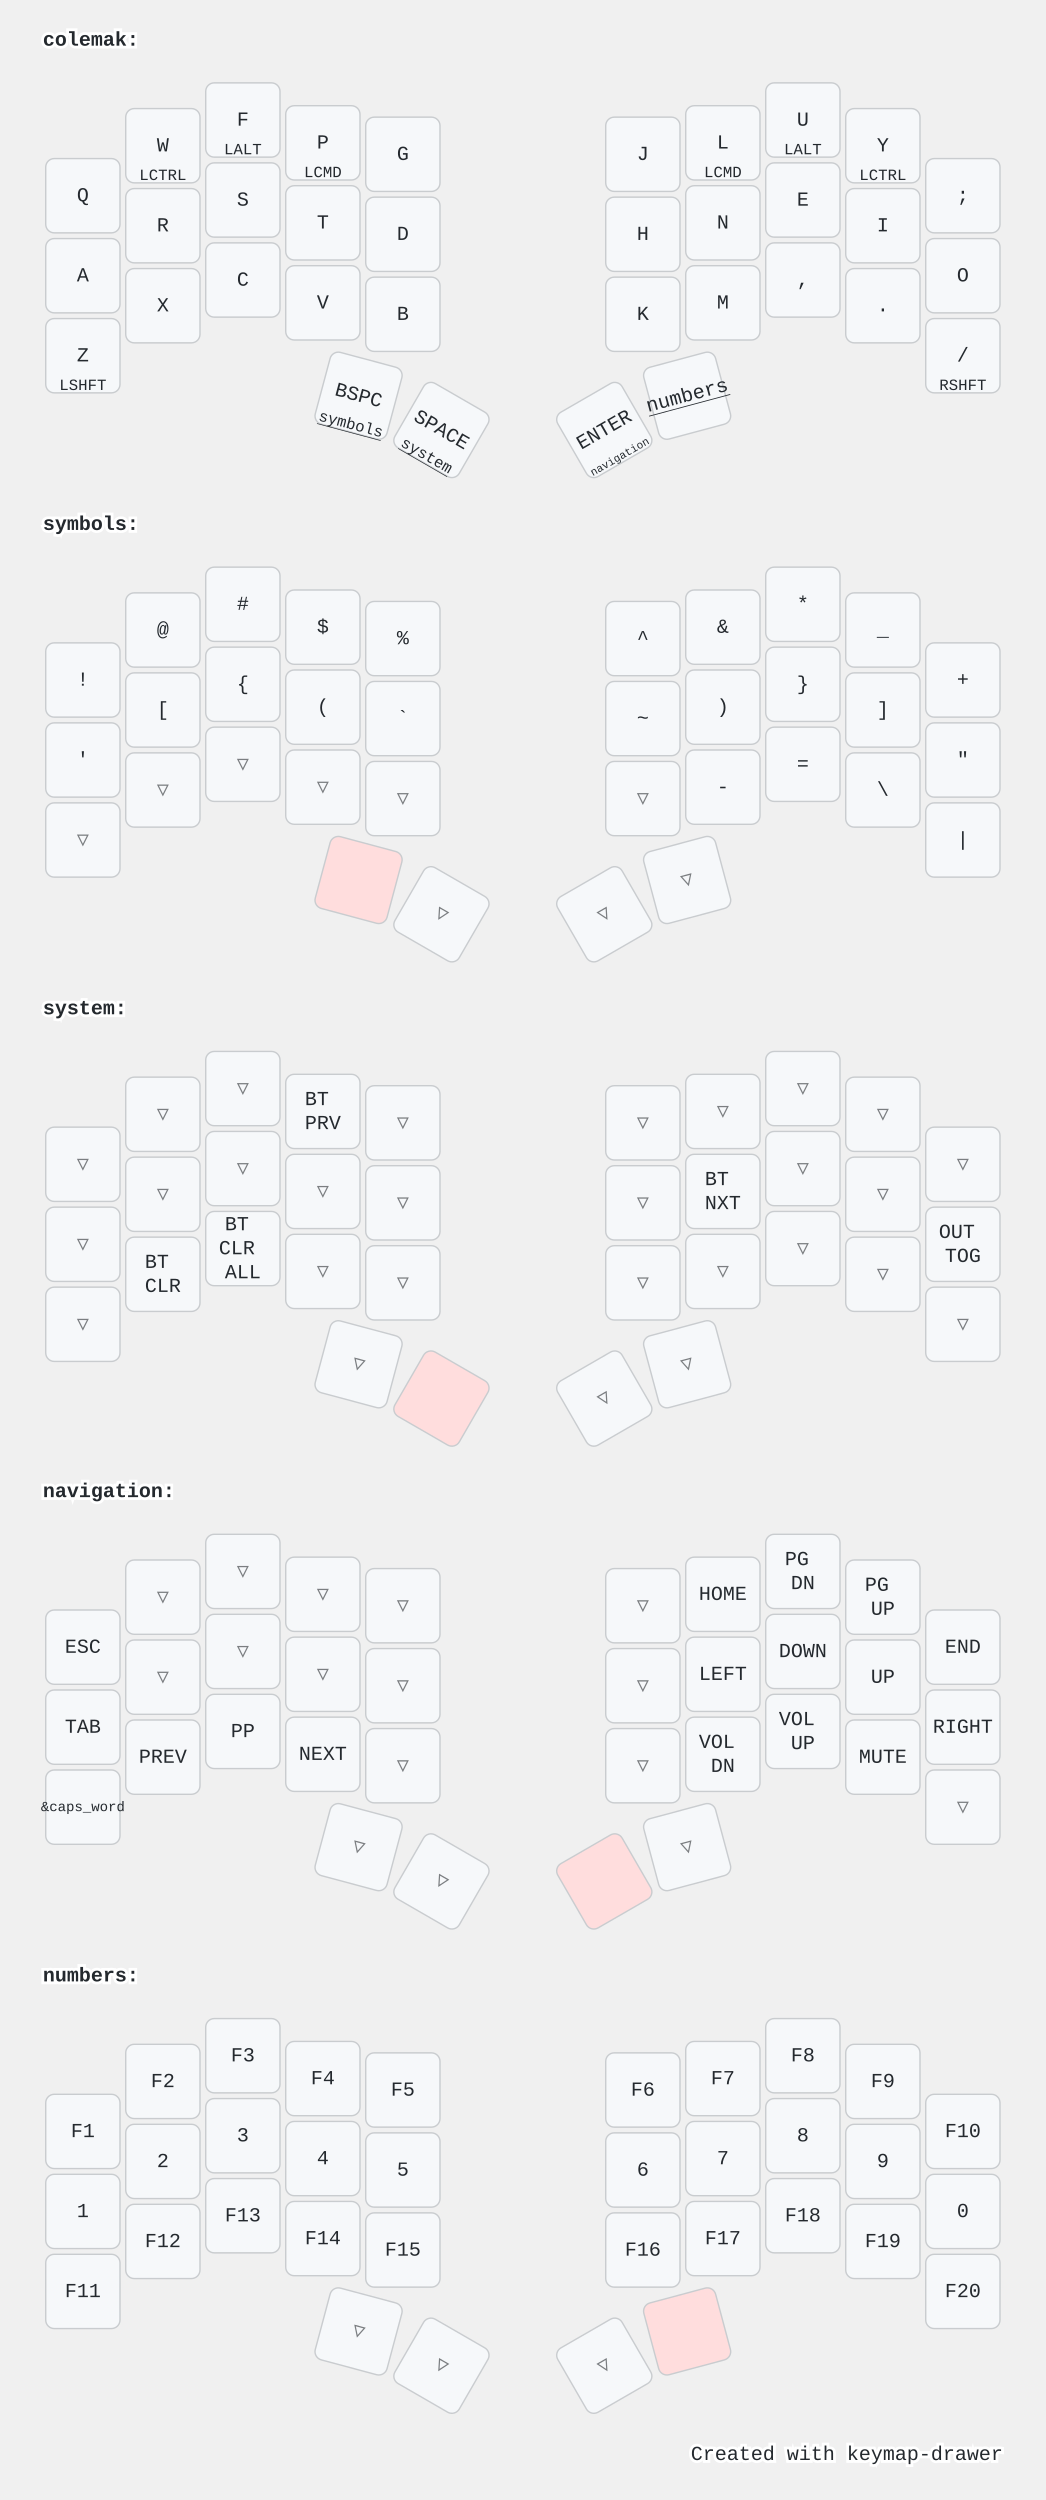
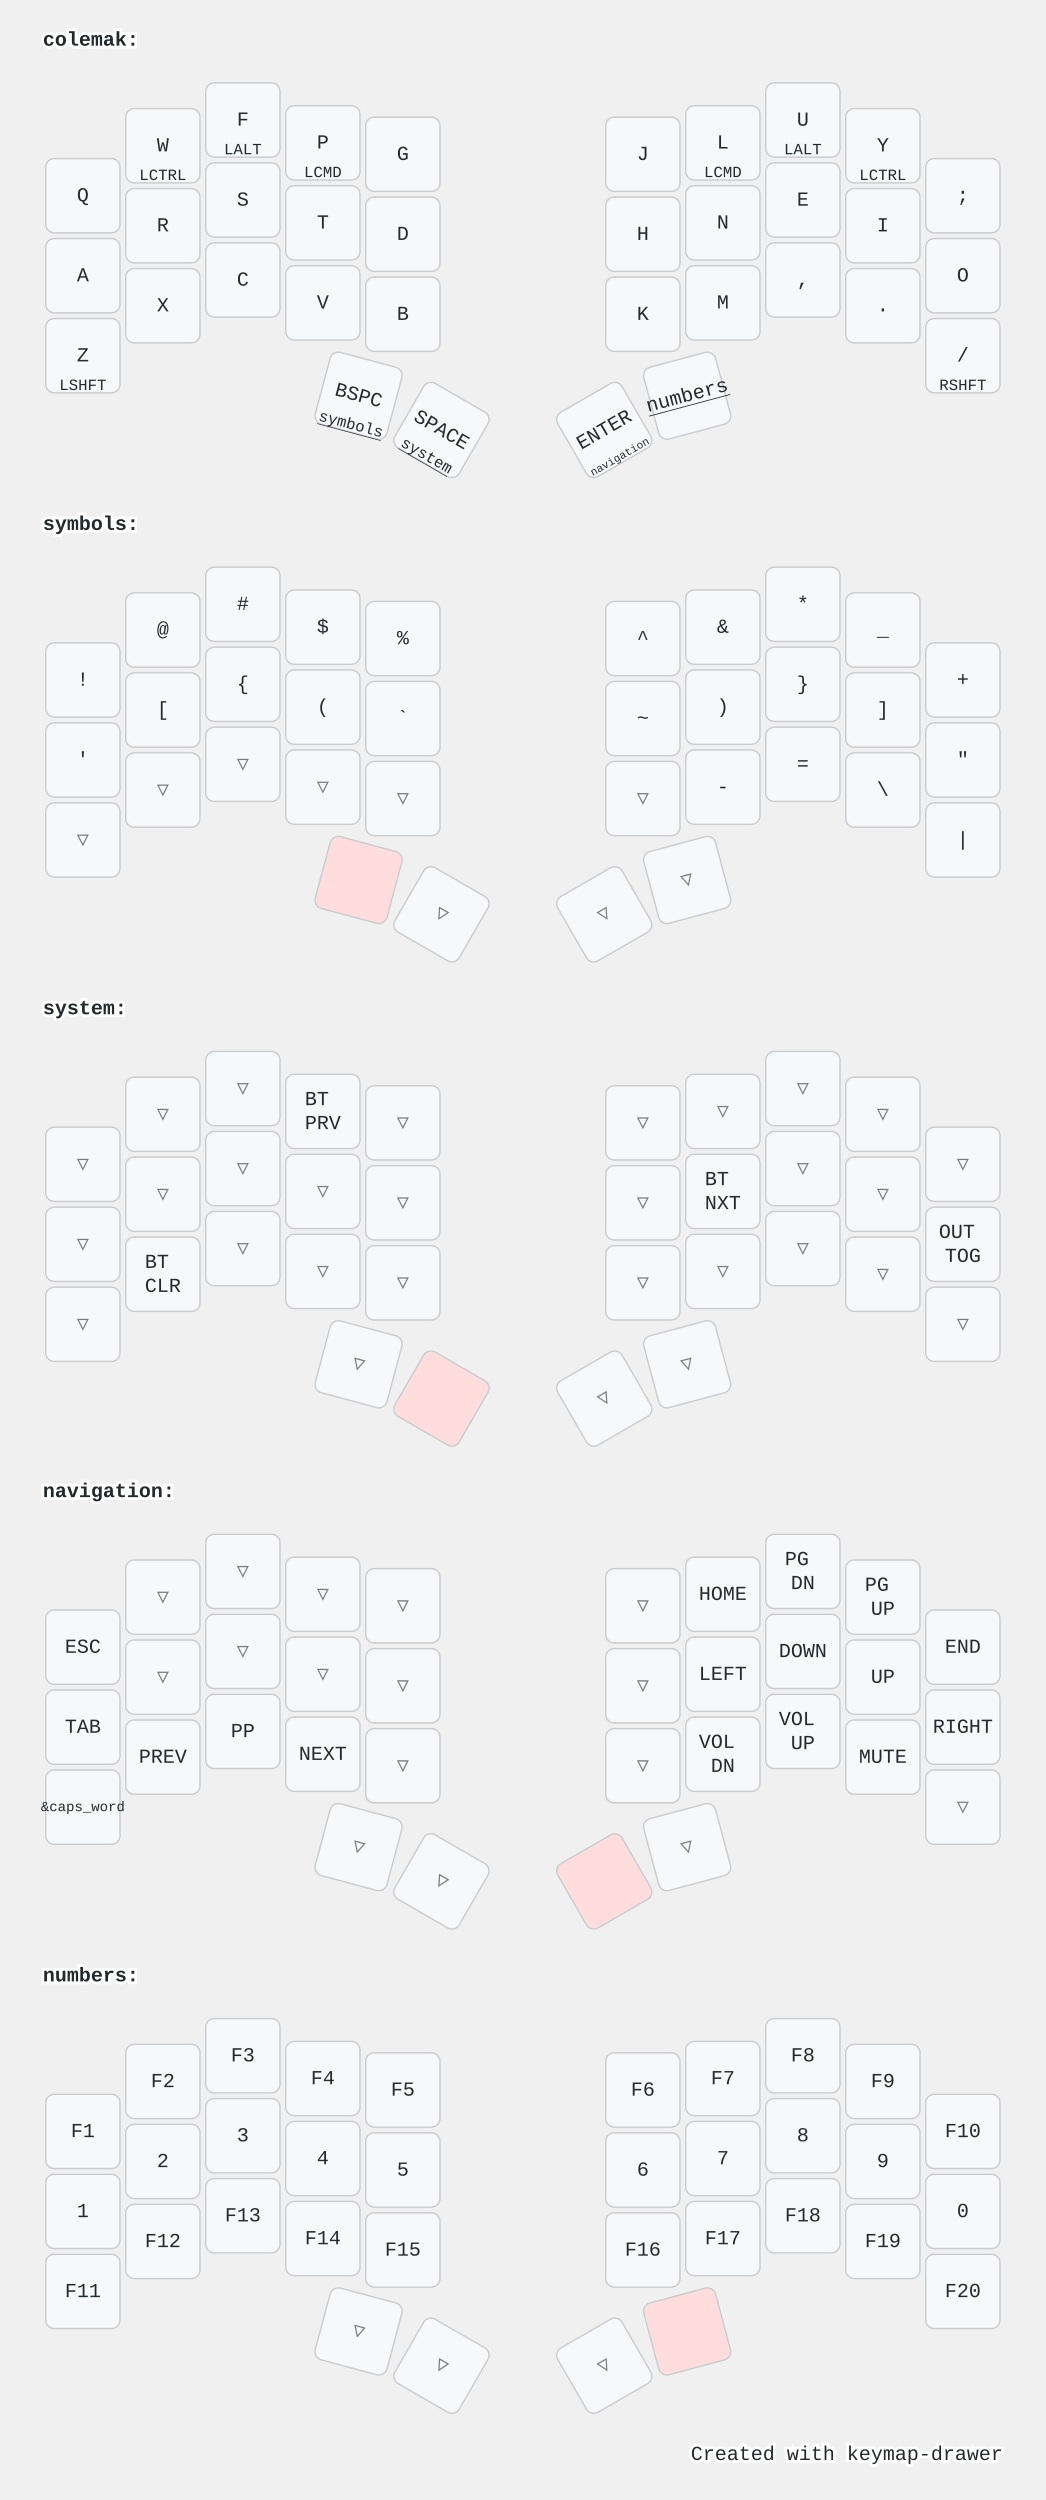
<svg xmlns="http://www.w3.org/2000/svg" width="732" height="1750" viewBox="0 0 732 1750" class="keymap">
  <style>/* inherit to force styles through use tags */
svg path {
    fill: inherit;
}

/* font and background color specifications */
svg.keymap {
    font-family: SFMono-Regular,Consolas,Liberation Mono,Menlo,monospace;
    font-size: 14px;
    font-kerning: normal;
    text-rendering: optimizeLegibility;
    fill: #24292e;
}

/* default key styling */
rect.key {
    fill: #f6f8fa;
}

rect.key, rect.combo {
    stroke: #c9cccf;
    stroke-width: 1;
}

/* default key side styling, only used is draw_key_sides is set */
rect.side {
    filter: brightness(90%);
}

/* color accent for combo boxes */
rect.combo, rect.combo-separate {
    fill: #cdf;
}

/* color accent for held keys */
rect.held, rect.combo.held {
    fill: #fdd;
}

/* color accent for ghost (optional) keys */
rect.ghost, rect.combo.ghost {
    stroke-dasharray: 4, 4;
    stroke-width: 2;
}

text {
    text-anchor: middle;
    dominant-baseline: middle;
}

/* styling for layer labels */
text.label {
    font-weight: bold;
    text-anchor: start;
    stroke: white;
    stroke-width: 4;
    paint-order: stroke;
}

/* styling for optional footer */
text.footer {
    text-anchor: end;
    dominant-baseline: auto;
    stroke: white;
    stroke-width: 4;
    paint-order: stroke;
}

/* styling for combo tap, and key hold/shifted label text */
text.combo, text.hold, text.shifted {
    font-size: 11px;
}

text.hold {
    text-anchor: middle;
    dominant-baseline: auto;
}

text.shifted {
    text-anchor: middle;
    dominant-baseline: hanging;
}

text.layer-activator {
    text-decoration: underline;
}

/* styling for hold/shifted label text in combo box */
text.combo.hold, text.combo.shifted {
    font-size: 8px;
}

/* lighter symbol for transparent keys */
text.trans {
    fill: #7b7e81;
}

/* styling for combo dendrons */
path.combo {
    stroke-width: 1;
    stroke: gray;
    fill: none;
}

/* Start Tabler Icons Cleanup */
/* cannot use height/width with glyphs */
.icon-tabler &gt; path {
    fill: inherit;
    stroke: inherit;
    stroke-width: 2;
}
/* hide tabler's default box */
.icon-tabler &gt; path[stroke="none"][fill="none"] {
    visibility: hidden;
}
/* End Tabler Icons Cleanup */

@media (prefers-color-scheme: dark) {
svg.keymap { fill: #d1d6db; }
rect.key { fill: #3f4750; }
rect.key, rect.combo { stroke: #60666c; }
rect.combo, rect.combo-separate { fill: #1f3d7a; }
rect.held, rect.combo.held { fill: #854747; }
text.label, text.footer { stroke: black; }
text.trans { fill: #7e8184; }
path.combo { stroke: #7f7f7f; }

}</style>
  <g transform="translate(30, 0)" class="layer-colemak">
    <text x="0" y="28" class="label" id="colemak">colemak:</text>
    <g transform="translate(0, 56)">
      <g transform="translate(28, 81)" class="key keypos-0">
        <rect rx="6" ry="6" x="-26" y="-26" width="52" height="52" class="key" />
        <text x="0" y="0" class="key tap">Q</text>
      </g>
      <g transform="translate(84, 46)" class="key keypos-1">
        <rect rx="6" ry="6" x="-26" y="-26" width="52" height="52" class="key" />
        <text x="0" y="0" class="key tap">W</text>
        <text x="0" y="24" class="key hold">LCTRL</text>
      </g>
      <g transform="translate(140, 28)" class="key keypos-2">
        <rect rx="6" ry="6" x="-26" y="-26" width="52" height="52" class="key" />
        <text x="0" y="0" class="key tap">F</text>
        <text x="0" y="24" class="key hold">LALT</text>
      </g>
      <g transform="translate(196, 44)" class="key keypos-3">
        <rect rx="6" ry="6" x="-26" y="-26" width="52" height="52" class="key" />
        <text x="0" y="0" class="key tap">P</text>
        <text x="0" y="24" class="key hold">LCMD</text>
      </g>
      <g transform="translate(252, 52)" class="key keypos-4">
        <rect rx="6" ry="6" x="-26" y="-26" width="52" height="52" class="key" />
        <text x="0" y="0" class="key tap">G</text>
      </g>
      <g transform="translate(420, 52)" class="key keypos-5">
        <rect rx="6" ry="6" x="-26" y="-26" width="52" height="52" class="key" />
        <text x="0" y="0" class="key tap">J</text>
      </g>
      <g transform="translate(476, 44)" class="key keypos-6">
        <rect rx="6" ry="6" x="-26" y="-26" width="52" height="52" class="key" />
        <text x="0" y="0" class="key tap">L</text>
        <text x="0" y="24" class="key hold">LCMD</text>
      </g>
      <g transform="translate(532, 28)" class="key keypos-7">
        <rect rx="6" ry="6" x="-26" y="-26" width="52" height="52" class="key" />
        <text x="0" y="0" class="key tap">U</text>
        <text x="0" y="24" class="key hold">LALT</text>
      </g>
      <g transform="translate(588, 46)" class="key keypos-8">
        <rect rx="6" ry="6" x="-26" y="-26" width="52" height="52" class="key" />
        <text x="0" y="0" class="key tap">Y</text>
        <text x="0" y="24" class="key hold">LCTRL</text>
      </g>
      <g transform="translate(644, 81)" class="key keypos-9">
        <rect rx="6" ry="6" x="-26" y="-26" width="52" height="52" class="key" />
        <text x="0" y="0" class="key tap">;</text>
      </g>
      <g transform="translate(28, 137)" class="key keypos-10">
        <rect rx="6" ry="6" x="-26" y="-26" width="52" height="52" class="key" />
        <text x="0" y="0" class="key tap">A</text>
      </g>
      <g transform="translate(84, 102)" class="key keypos-11">
        <rect rx="6" ry="6" x="-26" y="-26" width="52" height="52" class="key" />
        <text x="0" y="0" class="key tap">R</text>
      </g>
      <g transform="translate(140, 84)" class="key keypos-12">
        <rect rx="6" ry="6" x="-26" y="-26" width="52" height="52" class="key" />
        <text x="0" y="0" class="key tap">S</text>
      </g>
      <g transform="translate(196, 100)" class="key keypos-13">
        <rect rx="6" ry="6" x="-26" y="-26" width="52" height="52" class="key" />
        <text x="0" y="0" class="key tap">T</text>
      </g>
      <g transform="translate(252, 108)" class="key keypos-14">
        <rect rx="6" ry="6" x="-26" y="-26" width="52" height="52" class="key" />
        <text x="0" y="0" class="key tap">D</text>
      </g>
      <g transform="translate(420, 108)" class="key keypos-15">
        <rect rx="6" ry="6" x="-26" y="-26" width="52" height="52" class="key" />
        <text x="0" y="0" class="key tap">H</text>
      </g>
      <g transform="translate(476, 100)" class="key keypos-16">
        <rect rx="6" ry="6" x="-26" y="-26" width="52" height="52" class="key" />
        <text x="0" y="0" class="key tap">N</text>
      </g>
      <g transform="translate(532, 84)" class="key keypos-17">
        <rect rx="6" ry="6" x="-26" y="-26" width="52" height="52" class="key" />
        <text x="0" y="0" class="key tap">E</text>
      </g>
      <g transform="translate(588, 102)" class="key keypos-18">
        <rect rx="6" ry="6" x="-26" y="-26" width="52" height="52" class="key" />
        <text x="0" y="0" class="key tap">I</text>
      </g>
      <g transform="translate(644, 137)" class="key keypos-19">
        <rect rx="6" ry="6" x="-26" y="-26" width="52" height="52" class="key" />
        <text x="0" y="0" class="key tap">O</text>
      </g>
      <g transform="translate(28, 193)" class="key keypos-20">
        <rect rx="6" ry="6" x="-26" y="-26" width="52" height="52" class="key" />
        <text x="0" y="0" class="key tap">Z</text>
        <text x="0" y="24" class="key hold">LSHFT</text>
      </g>
      <g transform="translate(84, 158)" class="key keypos-21">
        <rect rx="6" ry="6" x="-26" y="-26" width="52" height="52" class="key" />
        <text x="0" y="0" class="key tap">X</text>
      </g>
      <g transform="translate(140, 140)" class="key keypos-22">
        <rect rx="6" ry="6" x="-26" y="-26" width="52" height="52" class="key" />
        <text x="0" y="0" class="key tap">C</text>
      </g>
      <g transform="translate(196, 156)" class="key keypos-23">
        <rect rx="6" ry="6" x="-26" y="-26" width="52" height="52" class="key" />
        <text x="0" y="0" class="key tap">V</text>
      </g>
      <g transform="translate(252, 164)" class="key keypos-24">
        <rect rx="6" ry="6" x="-26" y="-26" width="52" height="52" class="key" />
        <text x="0" y="0" class="key tap">B</text>
      </g>
      <g transform="translate(420, 164)" class="key keypos-25">
        <rect rx="6" ry="6" x="-26" y="-26" width="52" height="52" class="key" />
        <text x="0" y="0" class="key tap">K</text>
      </g>
      <g transform="translate(476, 156)" class="key keypos-26">
        <rect rx="6" ry="6" x="-26" y="-26" width="52" height="52" class="key" />
        <text x="0" y="0" class="key tap">M</text>
      </g>
      <g transform="translate(532, 140)" class="key keypos-27">
        <rect rx="6" ry="6" x="-26" y="-26" width="52" height="52" class="key" />
        <text x="0" y="0" class="key tap">,</text>
      </g>
      <g transform="translate(588, 158)" class="key keypos-28">
        <rect rx="6" ry="6" x="-26" y="-26" width="52" height="52" class="key" />
        <text x="0" y="0" class="key tap">.</text>
      </g>
      <g transform="translate(644, 193)" class="key keypos-29">
        <rect rx="6" ry="6" x="-26" y="-26" width="52" height="52" class="key" />
        <text x="0" y="0" class="key tap">/</text>
        <text x="0" y="24" class="key hold">RSHFT</text>
      </g>
      <g transform="translate(221, 221) rotate(15.0)" class="key keypos-30">
        <rect rx="6" ry="6" x="-26" y="-26" width="52" height="52" class="key" />
        <text x="0" y="0" class="key tap">BSPC</text>
        <a href="#symbols">
          <text x="0" y="24" class="key hold layer-activator">symbols</text>
        </a>
      </g>
      <g transform="translate(279, 245) rotate(30.0)" class="key keypos-31">
        <rect rx="6" ry="6" x="-26" y="-26" width="52" height="52" class="key" />
        <text x="0" y="0" class="key tap">SPACE</text>
        <a href="#system">
          <text x="0" y="24" class="key hold layer-activator">system</text>
        </a>
      </g>
      <g transform="translate(393, 245) rotate(-30.0)" class="key keypos-32">
        <rect rx="6" ry="6" x="-26" y="-26" width="52" height="52" class="key" />
        <text x="0" y="0" class="key tap">ENTER</text>
        <a href="#navigation">
          <text x="0" y="24" class="key hold layer-activator">
            <tspan style="font-size: 70%">navigation</tspan>
          </text>
        </a>
      </g>
      <g transform="translate(451, 221) rotate(-15.0)" class="key keypos-33">
        <rect rx="6" ry="6" x="-26" y="-26" width="52" height="52" class="key" />
        <a href="#numbers">
          <text x="0" y="0" class="key tap layer-activator">numbers</text>
        </a>
      </g>
    </g>
  </g>
  <g transform="translate(30, 339)" class="layer-symbols">
    <text x="0" y="28" class="label" id="symbols">symbols:</text>
    <g transform="translate(0, 56)">
      <g transform="translate(28, 81)" class="key keypos-0">
        <rect rx="6" ry="6" x="-26" y="-26" width="52" height="52" class="key" />
        <text x="0" y="0" class="key tap">!</text>
      </g>
      <g transform="translate(84, 46)" class="key keypos-1">
        <rect rx="6" ry="6" x="-26" y="-26" width="52" height="52" class="key" />
        <text x="0" y="0" class="key tap">@</text>
      </g>
      <g transform="translate(140, 28)" class="key keypos-2">
        <rect rx="6" ry="6" x="-26" y="-26" width="52" height="52" class="key" />
        <text x="0" y="0" class="key tap">#</text>
      </g>
      <g transform="translate(196, 44)" class="key keypos-3">
        <rect rx="6" ry="6" x="-26" y="-26" width="52" height="52" class="key" />
        <text x="0" y="0" class="key tap">$</text>
      </g>
      <g transform="translate(252, 52)" class="key keypos-4">
        <rect rx="6" ry="6" x="-26" y="-26" width="52" height="52" class="key" />
        <text x="0" y="0" class="key tap">%</text>
      </g>
      <g transform="translate(420, 52)" class="key keypos-5">
        <rect rx="6" ry="6" x="-26" y="-26" width="52" height="52" class="key" />
        <text x="0" y="0" class="key tap">^</text>
      </g>
      <g transform="translate(476, 44)" class="key keypos-6">
        <rect rx="6" ry="6" x="-26" y="-26" width="52" height="52" class="key" />
        <text x="0" y="0" class="key tap">&amp;</text>
      </g>
      <g transform="translate(532, 28)" class="key keypos-7">
        <rect rx="6" ry="6" x="-26" y="-26" width="52" height="52" class="key" />
        <text x="0" y="0" class="key tap">*</text>
      </g>
      <g transform="translate(588, 46)" class="key keypos-8">
        <rect rx="6" ry="6" x="-26" y="-26" width="52" height="52" class="key" />
        <text x="0" y="0" class="key tap">_</text>
      </g>
      <g transform="translate(644, 81)" class="key keypos-9">
        <rect rx="6" ry="6" x="-26" y="-26" width="52" height="52" class="key" />
        <text x="0" y="0" class="key tap">+</text>
      </g>
      <g transform="translate(28, 137)" class="key keypos-10">
        <rect rx="6" ry="6" x="-26" y="-26" width="52" height="52" class="key" />
        <text x="0" y="0" class="key tap">'</text>
      </g>
      <g transform="translate(84, 102)" class="key keypos-11">
        <rect rx="6" ry="6" x="-26" y="-26" width="52" height="52" class="key" />
        <text x="0" y="0" class="key tap">[</text>
      </g>
      <g transform="translate(140, 84)" class="key keypos-12">
        <rect rx="6" ry="6" x="-26" y="-26" width="52" height="52" class="key" />
        <text x="0" y="0" class="key tap">{</text>
      </g>
      <g transform="translate(196, 100)" class="key keypos-13">
        <rect rx="6" ry="6" x="-26" y="-26" width="52" height="52" class="key" />
        <text x="0" y="0" class="key tap">(</text>
      </g>
      <g transform="translate(252, 108)" class="key keypos-14">
        <rect rx="6" ry="6" x="-26" y="-26" width="52" height="52" class="key" />
        <text x="0" y="0" class="key tap">`</text>
      </g>
      <g transform="translate(420, 108)" class="key keypos-15">
        <rect rx="6" ry="6" x="-26" y="-26" width="52" height="52" class="key" />
        <text x="0" y="0" class="key tap">~</text>
      </g>
      <g transform="translate(476, 100)" class="key keypos-16">
        <rect rx="6" ry="6" x="-26" y="-26" width="52" height="52" class="key" />
        <text x="0" y="0" class="key tap">)</text>
      </g>
      <g transform="translate(532, 84)" class="key keypos-17">
        <rect rx="6" ry="6" x="-26" y="-26" width="52" height="52" class="key" />
        <text x="0" y="0" class="key tap">}</text>
      </g>
      <g transform="translate(588, 102)" class="key keypos-18">
        <rect rx="6" ry="6" x="-26" y="-26" width="52" height="52" class="key" />
        <text x="0" y="0" class="key tap">]</text>
      </g>
      <g transform="translate(644, 137)" class="key keypos-19">
        <rect rx="6" ry="6" x="-26" y="-26" width="52" height="52" class="key" />
        <text x="0" y="0" class="key tap">"</text>
      </g>
      <g transform="translate(28, 193)" class="key trans keypos-20">
        <rect rx="6" ry="6" x="-26" y="-26" width="52" height="52" class="key trans" />
        <text x="0" y="0" class="key trans tap">▽</text>
      </g>
      <g transform="translate(84, 158)" class="key trans keypos-21">
        <rect rx="6" ry="6" x="-26" y="-26" width="52" height="52" class="key trans" />
        <text x="0" y="0" class="key trans tap">▽</text>
      </g>
      <g transform="translate(140, 140)" class="key trans keypos-22">
        <rect rx="6" ry="6" x="-26" y="-26" width="52" height="52" class="key trans" />
        <text x="0" y="0" class="key trans tap">▽</text>
      </g>
      <g transform="translate(196, 156)" class="key trans keypos-23">
        <rect rx="6" ry="6" x="-26" y="-26" width="52" height="52" class="key trans" />
        <text x="0" y="0" class="key trans tap">▽</text>
      </g>
      <g transform="translate(252, 164)" class="key trans keypos-24">
        <rect rx="6" ry="6" x="-26" y="-26" width="52" height="52" class="key trans" />
        <text x="0" y="0" class="key trans tap">▽</text>
      </g>
      <g transform="translate(420, 164)" class="key trans keypos-25">
        <rect rx="6" ry="6" x="-26" y="-26" width="52" height="52" class="key trans" />
        <text x="0" y="0" class="key trans tap">▽</text>
      </g>
      <g transform="translate(476, 156)" class="key keypos-26">
        <rect rx="6" ry="6" x="-26" y="-26" width="52" height="52" class="key" />
        <text x="0" y="0" class="key tap">-</text>
      </g>
      <g transform="translate(532, 140)" class="key keypos-27">
        <rect rx="6" ry="6" x="-26" y="-26" width="52" height="52" class="key" />
        <text x="0" y="0" class="key tap">=</text>
      </g>
      <g transform="translate(588, 158)" class="key keypos-28">
        <rect rx="6" ry="6" x="-26" y="-26" width="52" height="52" class="key" />
        <text x="0" y="0" class="key tap">\</text>
      </g>
      <g transform="translate(644, 193)" class="key keypos-29">
        <rect rx="6" ry="6" x="-26" y="-26" width="52" height="52" class="key" />
        <text x="0" y="0" class="key tap">|</text>
      </g>
      <g transform="translate(221, 221) rotate(15.0)" class="key held keypos-30">
        <rect rx="6" ry="6" x="-26" y="-26" width="52" height="52" class="key held" />
      </g>
      <g transform="translate(279, 245) rotate(30.0)" class="key trans keypos-31">
        <rect rx="6" ry="6" x="-26" y="-26" width="52" height="52" class="key trans" />
        <text x="0" y="0" class="key trans tap">▽</text>
      </g>
      <g transform="translate(393, 245) rotate(-30.0)" class="key trans keypos-32">
        <rect rx="6" ry="6" x="-26" y="-26" width="52" height="52" class="key trans" />
        <text x="0" y="0" class="key trans tap">▽</text>
      </g>
      <g transform="translate(451, 221) rotate(-15.0)" class="key trans keypos-33">
        <rect rx="6" ry="6" x="-26" y="-26" width="52" height="52" class="key trans" />
        <text x="0" y="0" class="key trans tap">▽</text>
      </g>
    </g>
  </g>
  <g transform="translate(30, 678)" class="layer-system">
    <text x="0" y="28" class="label" id="system">system:</text>
    <g transform="translate(0, 56)">
      <g transform="translate(28, 81)" class="key trans keypos-0">
        <rect rx="6" ry="6" x="-26" y="-26" width="52" height="52" class="key trans" />
        <text x="0" y="0" class="key trans tap">▽</text>
      </g>
      <g transform="translate(84, 46)" class="key trans keypos-1">
        <rect rx="6" ry="6" x="-26" y="-26" width="52" height="52" class="key trans" />
        <text x="0" y="0" class="key trans tap">▽</text>
      </g>
      <g transform="translate(140, 28)" class="key trans keypos-2">
        <rect rx="6" ry="6" x="-26" y="-26" width="52" height="52" class="key trans" />
        <text x="0" y="0" class="key trans tap">▽</text>
      </g>
      <g transform="translate(196, 44)" class="key keypos-3">
        <rect rx="6" ry="6" x="-26" y="-26" width="52" height="52" class="key" />
        <text x="0" y="0" class="key tap">
          <tspan x="0" dy="-0.6em">BT</tspan>
          <tspan x="0" dy="1.2em">PRV</tspan>
        </text>
      </g>
      <g transform="translate(252, 52)" class="key trans keypos-4">
        <rect rx="6" ry="6" x="-26" y="-26" width="52" height="52" class="key trans" />
        <text x="0" y="0" class="key trans tap">▽</text>
      </g>
      <g transform="translate(420, 52)" class="key trans keypos-5">
        <rect rx="6" ry="6" x="-26" y="-26" width="52" height="52" class="key trans" />
        <text x="0" y="0" class="key trans tap">▽</text>
      </g>
      <g transform="translate(476, 44)" class="key trans keypos-6">
        <rect rx="6" ry="6" x="-26" y="-26" width="52" height="52" class="key trans" />
        <text x="0" y="0" class="key trans tap">▽</text>
      </g>
      <g transform="translate(532, 28)" class="key trans keypos-7">
        <rect rx="6" ry="6" x="-26" y="-26" width="52" height="52" class="key trans" />
        <text x="0" y="0" class="key trans tap">▽</text>
      </g>
      <g transform="translate(588, 46)" class="key trans keypos-8">
        <rect rx="6" ry="6" x="-26" y="-26" width="52" height="52" class="key trans" />
        <text x="0" y="0" class="key trans tap">▽</text>
      </g>
      <g transform="translate(644, 81)" class="key trans keypos-9">
        <rect rx="6" ry="6" x="-26" y="-26" width="52" height="52" class="key trans" />
        <text x="0" y="0" class="key trans tap">▽</text>
      </g>
      <g transform="translate(28, 137)" class="key trans keypos-10">
        <rect rx="6" ry="6" x="-26" y="-26" width="52" height="52" class="key trans" />
        <text x="0" y="0" class="key trans tap">▽</text>
      </g>
      <g transform="translate(84, 102)" class="key trans keypos-11">
        <rect rx="6" ry="6" x="-26" y="-26" width="52" height="52" class="key trans" />
        <text x="0" y="0" class="key trans tap">▽</text>
      </g>
      <g transform="translate(140, 84)" class="key trans keypos-12">
        <rect rx="6" ry="6" x="-26" y="-26" width="52" height="52" class="key trans" />
        <text x="0" y="0" class="key trans tap">▽</text>
      </g>
      <g transform="translate(196, 100)" class="key trans keypos-13">
        <rect rx="6" ry="6" x="-26" y="-26" width="52" height="52" class="key trans" />
        <text x="0" y="0" class="key trans tap">▽</text>
      </g>
      <g transform="translate(252, 108)" class="key trans keypos-14">
        <rect rx="6" ry="6" x="-26" y="-26" width="52" height="52" class="key trans" />
        <text x="0" y="0" class="key trans tap">▽</text>
      </g>
      <g transform="translate(420, 108)" class="key trans keypos-15">
        <rect rx="6" ry="6" x="-26" y="-26" width="52" height="52" class="key trans" />
        <text x="0" y="0" class="key trans tap">▽</text>
      </g>
      <g transform="translate(476, 100)" class="key keypos-16">
        <rect rx="6" ry="6" x="-26" y="-26" width="52" height="52" class="key" />
        <text x="0" y="0" class="key tap">
          <tspan x="0" dy="-0.6em">BT</tspan>
          <tspan x="0" dy="1.2em">NXT</tspan>
        </text>
      </g>
      <g transform="translate(532, 84)" class="key trans keypos-17">
        <rect rx="6" ry="6" x="-26" y="-26" width="52" height="52" class="key trans" />
        <text x="0" y="0" class="key trans tap">▽</text>
      </g>
      <g transform="translate(588, 102)" class="key trans keypos-18">
        <rect rx="6" ry="6" x="-26" y="-26" width="52" height="52" class="key trans" />
        <text x="0" y="0" class="key trans tap">▽</text>
      </g>
      <g transform="translate(644, 137)" class="key keypos-19">
        <rect rx="6" ry="6" x="-26" y="-26" width="52" height="52" class="key" />
        <text x="0" y="0" class="key tap">
          <tspan x="0" dy="-0.6em">OUT</tspan>
          <tspan x="0" dy="1.2em">TOG</tspan>
        </text>
      </g>
      <g transform="translate(28, 193)" class="key trans keypos-20">
        <rect rx="6" ry="6" x="-26" y="-26" width="52" height="52" class="key trans" />
        <text x="0" y="0" class="key trans tap">▽</text>
      </g>
      <g transform="translate(84, 158)" class="key keypos-21">
        <rect rx="6" ry="6" x="-26" y="-26" width="52" height="52" class="key" />
        <text x="0" y="0" class="key tap">
          <tspan x="0" dy="-0.6em">BT</tspan>
          <tspan x="0" dy="1.2em">CLR</tspan>
        </text>
      </g>
-       <g transform="translate(140, 140)" class="key keypos-22">
-         <rect rx="6" ry="6" x="-26" y="-26" width="52" height="52" class="key" />
-         <text x="0" y="0" class="key tap">
-           <tspan x="0" dy="-1.2em">BT</tspan>
-           <tspan x="0" dy="1.2em">CLR</tspan>
-           <tspan x="0" dy="1.2em">ALL</tspan>
-         </text>
+       <g transform="translate(140, 140)" class="key trans keypos-22">
+         <rect rx="6" ry="6" x="-26" y="-26" width="52" height="52" class="key trans" />
+         <text x="0" y="0" class="key trans tap">▽</text>
      </g>
      <g transform="translate(196, 156)" class="key trans keypos-23">
        <rect rx="6" ry="6" x="-26" y="-26" width="52" height="52" class="key trans" />
        <text x="0" y="0" class="key trans tap">▽</text>
      </g>
      <g transform="translate(252, 164)" class="key trans keypos-24">
        <rect rx="6" ry="6" x="-26" y="-26" width="52" height="52" class="key trans" />
        <text x="0" y="0" class="key trans tap">▽</text>
      </g>
      <g transform="translate(420, 164)" class="key trans keypos-25">
        <rect rx="6" ry="6" x="-26" y="-26" width="52" height="52" class="key trans" />
        <text x="0" y="0" class="key trans tap">▽</text>
      </g>
      <g transform="translate(476, 156)" class="key trans keypos-26">
        <rect rx="6" ry="6" x="-26" y="-26" width="52" height="52" class="key trans" />
        <text x="0" y="0" class="key trans tap">▽</text>
      </g>
      <g transform="translate(532, 140)" class="key trans keypos-27">
        <rect rx="6" ry="6" x="-26" y="-26" width="52" height="52" class="key trans" />
        <text x="0" y="0" class="key trans tap">▽</text>
      </g>
      <g transform="translate(588, 158)" class="key trans keypos-28">
        <rect rx="6" ry="6" x="-26" y="-26" width="52" height="52" class="key trans" />
        <text x="0" y="0" class="key trans tap">▽</text>
      </g>
      <g transform="translate(644, 193)" class="key trans keypos-29">
        <rect rx="6" ry="6" x="-26" y="-26" width="52" height="52" class="key trans" />
        <text x="0" y="0" class="key trans tap">▽</text>
      </g>
      <g transform="translate(221, 221) rotate(15.0)" class="key trans keypos-30">
        <rect rx="6" ry="6" x="-26" y="-26" width="52" height="52" class="key trans" />
        <text x="0" y="0" class="key trans tap">▽</text>
      </g>
      <g transform="translate(279, 245) rotate(30.0)" class="key held keypos-31">
        <rect rx="6" ry="6" x="-26" y="-26" width="52" height="52" class="key held" />
      </g>
      <g transform="translate(393, 245) rotate(-30.0)" class="key trans keypos-32">
        <rect rx="6" ry="6" x="-26" y="-26" width="52" height="52" class="key trans" />
        <text x="0" y="0" class="key trans tap">▽</text>
      </g>
      <g transform="translate(451, 221) rotate(-15.0)" class="key trans keypos-33">
        <rect rx="6" ry="6" x="-26" y="-26" width="52" height="52" class="key trans" />
        <text x="0" y="0" class="key trans tap">▽</text>
      </g>
    </g>
  </g>
  <g transform="translate(30, 1016)" class="layer-navigation">
    <text x="0" y="28" class="label" id="navigation">navigation:</text>
    <g transform="translate(0, 56)">
      <g transform="translate(28, 81)" class="key keypos-0">
        <rect rx="6" ry="6" x="-26" y="-26" width="52" height="52" class="key" />
        <text x="0" y="0" class="key tap">ESC</text>
      </g>
      <g transform="translate(84, 46)" class="key trans keypos-1">
        <rect rx="6" ry="6" x="-26" y="-26" width="52" height="52" class="key trans" />
        <text x="0" y="0" class="key trans tap">▽</text>
      </g>
      <g transform="translate(140, 28)" class="key trans keypos-2">
        <rect rx="6" ry="6" x="-26" y="-26" width="52" height="52" class="key trans" />
        <text x="0" y="0" class="key trans tap">▽</text>
      </g>
      <g transform="translate(196, 44)" class="key trans keypos-3">
        <rect rx="6" ry="6" x="-26" y="-26" width="52" height="52" class="key trans" />
        <text x="0" y="0" class="key trans tap">▽</text>
      </g>
      <g transform="translate(252, 52)" class="key trans keypos-4">
        <rect rx="6" ry="6" x="-26" y="-26" width="52" height="52" class="key trans" />
        <text x="0" y="0" class="key trans tap">▽</text>
      </g>
      <g transform="translate(420, 52)" class="key trans keypos-5">
        <rect rx="6" ry="6" x="-26" y="-26" width="52" height="52" class="key trans" />
        <text x="0" y="0" class="key trans tap">▽</text>
      </g>
      <g transform="translate(476, 44)" class="key keypos-6">
        <rect rx="6" ry="6" x="-26" y="-26" width="52" height="52" class="key" />
        <text x="0" y="0" class="key tap">HOME</text>
      </g>
      <g transform="translate(532, 28)" class="key keypos-7">
        <rect rx="6" ry="6" x="-26" y="-26" width="52" height="52" class="key" />
        <text x="0" y="0" class="key tap">
          <tspan x="0" dy="-0.6em">PG</tspan>
          <tspan x="0" dy="1.2em">DN</tspan>
        </text>
      </g>
      <g transform="translate(588, 46)" class="key keypos-8">
        <rect rx="6" ry="6" x="-26" y="-26" width="52" height="52" class="key" />
        <text x="0" y="0" class="key tap">
          <tspan x="0" dy="-0.6em">PG</tspan>
          <tspan x="0" dy="1.2em">UP</tspan>
        </text>
      </g>
      <g transform="translate(644, 81)" class="key keypos-9">
        <rect rx="6" ry="6" x="-26" y="-26" width="52" height="52" class="key" />
        <text x="0" y="0" class="key tap">END</text>
      </g>
      <g transform="translate(28, 137)" class="key keypos-10">
        <rect rx="6" ry="6" x="-26" y="-26" width="52" height="52" class="key" />
        <text x="0" y="0" class="key tap">TAB</text>
      </g>
      <g transform="translate(84, 102)" class="key trans keypos-11">
        <rect rx="6" ry="6" x="-26" y="-26" width="52" height="52" class="key trans" />
        <text x="0" y="0" class="key trans tap">▽</text>
      </g>
      <g transform="translate(140, 84)" class="key trans keypos-12">
        <rect rx="6" ry="6" x="-26" y="-26" width="52" height="52" class="key trans" />
        <text x="0" y="0" class="key trans tap">▽</text>
      </g>
      <g transform="translate(196, 100)" class="key trans keypos-13">
        <rect rx="6" ry="6" x="-26" y="-26" width="52" height="52" class="key trans" />
        <text x="0" y="0" class="key trans tap">▽</text>
      </g>
      <g transform="translate(252, 108)" class="key trans keypos-14">
        <rect rx="6" ry="6" x="-26" y="-26" width="52" height="52" class="key trans" />
        <text x="0" y="0" class="key trans tap">▽</text>
      </g>
      <g transform="translate(420, 108)" class="key trans keypos-15">
        <rect rx="6" ry="6" x="-26" y="-26" width="52" height="52" class="key trans" />
        <text x="0" y="0" class="key trans tap">▽</text>
      </g>
      <g transform="translate(476, 100)" class="key keypos-16">
        <rect rx="6" ry="6" x="-26" y="-26" width="52" height="52" class="key" />
        <text x="0" y="0" class="key tap">LEFT</text>
      </g>
      <g transform="translate(532, 84)" class="key keypos-17">
        <rect rx="6" ry="6" x="-26" y="-26" width="52" height="52" class="key" />
        <text x="0" y="0" class="key tap">DOWN</text>
      </g>
      <g transform="translate(588, 102)" class="key keypos-18">
        <rect rx="6" ry="6" x="-26" y="-26" width="52" height="52" class="key" />
        <text x="0" y="0" class="key tap">UP</text>
      </g>
      <g transform="translate(644, 137)" class="key keypos-19">
        <rect rx="6" ry="6" x="-26" y="-26" width="52" height="52" class="key" />
        <text x="0" y="0" class="key tap">RIGHT</text>
      </g>
      <g transform="translate(28, 193)" class="key keypos-20">
        <rect rx="6" ry="6" x="-26" y="-26" width="52" height="52" class="key" />
        <text x="0" y="0" class="key tap">
          <tspan style="font-size: 70%">&amp;caps_word</tspan>
        </text>
      </g>
      <g transform="translate(84, 158)" class="key keypos-21">
        <rect rx="6" ry="6" x="-26" y="-26" width="52" height="52" class="key" />
        <text x="0" y="0" class="key tap">PREV</text>
      </g>
      <g transform="translate(140, 140)" class="key keypos-22">
        <rect rx="6" ry="6" x="-26" y="-26" width="52" height="52" class="key" />
        <text x="0" y="0" class="key tap">PP</text>
      </g>
      <g transform="translate(196, 156)" class="key keypos-23">
        <rect rx="6" ry="6" x="-26" y="-26" width="52" height="52" class="key" />
        <text x="0" y="0" class="key tap">NEXT</text>
      </g>
      <g transform="translate(252, 164)" class="key trans keypos-24">
        <rect rx="6" ry="6" x="-26" y="-26" width="52" height="52" class="key trans" />
        <text x="0" y="0" class="key trans tap">▽</text>
      </g>
      <g transform="translate(420, 164)" class="key trans keypos-25">
        <rect rx="6" ry="6" x="-26" y="-26" width="52" height="52" class="key trans" />
        <text x="0" y="0" class="key trans tap">▽</text>
      </g>
      <g transform="translate(476, 156)" class="key keypos-26">
        <rect rx="6" ry="6" x="-26" y="-26" width="52" height="52" class="key" />
        <text x="0" y="0" class="key tap">
          <tspan x="0" dy="-0.6em">VOL</tspan>
          <tspan x="0" dy="1.2em">DN</tspan>
        </text>
      </g>
      <g transform="translate(532, 140)" class="key keypos-27">
        <rect rx="6" ry="6" x="-26" y="-26" width="52" height="52" class="key" />
        <text x="0" y="0" class="key tap">
          <tspan x="0" dy="-0.6em">VOL</tspan>
          <tspan x="0" dy="1.2em">UP</tspan>
        </text>
      </g>
      <g transform="translate(588, 158)" class="key keypos-28">
        <rect rx="6" ry="6" x="-26" y="-26" width="52" height="52" class="key" />
        <text x="0" y="0" class="key tap">MUTE</text>
      </g>
      <g transform="translate(644, 193)" class="key trans keypos-29">
        <rect rx="6" ry="6" x="-26" y="-26" width="52" height="52" class="key trans" />
        <text x="0" y="0" class="key trans tap">▽</text>
      </g>
      <g transform="translate(221, 221) rotate(15.0)" class="key trans keypos-30">
        <rect rx="6" ry="6" x="-26" y="-26" width="52" height="52" class="key trans" />
        <text x="0" y="0" class="key trans tap">▽</text>
      </g>
      <g transform="translate(279, 245) rotate(30.0)" class="key trans keypos-31">
        <rect rx="6" ry="6" x="-26" y="-26" width="52" height="52" class="key trans" />
        <text x="0" y="0" class="key trans tap">▽</text>
      </g>
      <g transform="translate(393, 245) rotate(-30.0)" class="key held keypos-32">
        <rect rx="6" ry="6" x="-26" y="-26" width="52" height="52" class="key held" />
      </g>
      <g transform="translate(451, 221) rotate(-15.0)" class="key trans keypos-33">
        <rect rx="6" ry="6" x="-26" y="-26" width="52" height="52" class="key trans" />
        <text x="0" y="0" class="key trans tap">▽</text>
      </g>
    </g>
  </g>
  <g transform="translate(30, 1355)" class="layer-numbers">
    <text x="0" y="28" class="label" id="numbers">numbers:</text>
    <g transform="translate(0, 56)">
      <g transform="translate(28, 81)" class="key keypos-0">
        <rect rx="6" ry="6" x="-26" y="-26" width="52" height="52" class="key" />
        <text x="0" y="0" class="key tap">F1</text>
      </g>
      <g transform="translate(84, 46)" class="key keypos-1">
        <rect rx="6" ry="6" x="-26" y="-26" width="52" height="52" class="key" />
        <text x="0" y="0" class="key tap">F2</text>
      </g>
      <g transform="translate(140, 28)" class="key keypos-2">
        <rect rx="6" ry="6" x="-26" y="-26" width="52" height="52" class="key" />
        <text x="0" y="0" class="key tap">F3</text>
      </g>
      <g transform="translate(196, 44)" class="key keypos-3">
        <rect rx="6" ry="6" x="-26" y="-26" width="52" height="52" class="key" />
        <text x="0" y="0" class="key tap">F4</text>
      </g>
      <g transform="translate(252, 52)" class="key keypos-4">
        <rect rx="6" ry="6" x="-26" y="-26" width="52" height="52" class="key" />
        <text x="0" y="0" class="key tap">F5</text>
      </g>
      <g transform="translate(420, 52)" class="key keypos-5">
        <rect rx="6" ry="6" x="-26" y="-26" width="52" height="52" class="key" />
        <text x="0" y="0" class="key tap">F6</text>
      </g>
      <g transform="translate(476, 44)" class="key keypos-6">
        <rect rx="6" ry="6" x="-26" y="-26" width="52" height="52" class="key" />
        <text x="0" y="0" class="key tap">F7</text>
      </g>
      <g transform="translate(532, 28)" class="key keypos-7">
        <rect rx="6" ry="6" x="-26" y="-26" width="52" height="52" class="key" />
        <text x="0" y="0" class="key tap">F8</text>
      </g>
      <g transform="translate(588, 46)" class="key keypos-8">
        <rect rx="6" ry="6" x="-26" y="-26" width="52" height="52" class="key" />
        <text x="0" y="0" class="key tap">F9</text>
      </g>
      <g transform="translate(644, 81)" class="key keypos-9">
        <rect rx="6" ry="6" x="-26" y="-26" width="52" height="52" class="key" />
        <text x="0" y="0" class="key tap">F10</text>
      </g>
      <g transform="translate(28, 137)" class="key keypos-10">
        <rect rx="6" ry="6" x="-26" y="-26" width="52" height="52" class="key" />
        <text x="0" y="0" class="key tap">1</text>
      </g>
      <g transform="translate(84, 102)" class="key keypos-11">
        <rect rx="6" ry="6" x="-26" y="-26" width="52" height="52" class="key" />
        <text x="0" y="0" class="key tap">2</text>
      </g>
      <g transform="translate(140, 84)" class="key keypos-12">
        <rect rx="6" ry="6" x="-26" y="-26" width="52" height="52" class="key" />
        <text x="0" y="0" class="key tap">3</text>
      </g>
      <g transform="translate(196, 100)" class="key keypos-13">
        <rect rx="6" ry="6" x="-26" y="-26" width="52" height="52" class="key" />
        <text x="0" y="0" class="key tap">4</text>
      </g>
      <g transform="translate(252, 108)" class="key keypos-14">
        <rect rx="6" ry="6" x="-26" y="-26" width="52" height="52" class="key" />
        <text x="0" y="0" class="key tap">5</text>
      </g>
      <g transform="translate(420, 108)" class="key keypos-15">
        <rect rx="6" ry="6" x="-26" y="-26" width="52" height="52" class="key" />
        <text x="0" y="0" class="key tap">6</text>
      </g>
      <g transform="translate(476, 100)" class="key keypos-16">
        <rect rx="6" ry="6" x="-26" y="-26" width="52" height="52" class="key" />
        <text x="0" y="0" class="key tap">7</text>
      </g>
      <g transform="translate(532, 84)" class="key keypos-17">
        <rect rx="6" ry="6" x="-26" y="-26" width="52" height="52" class="key" />
        <text x="0" y="0" class="key tap">8</text>
      </g>
      <g transform="translate(588, 102)" class="key keypos-18">
        <rect rx="6" ry="6" x="-26" y="-26" width="52" height="52" class="key" />
        <text x="0" y="0" class="key tap">9</text>
      </g>
      <g transform="translate(644, 137)" class="key keypos-19">
        <rect rx="6" ry="6" x="-26" y="-26" width="52" height="52" class="key" />
        <text x="0" y="0" class="key tap">0</text>
      </g>
      <g transform="translate(28, 193)" class="key keypos-20">
        <rect rx="6" ry="6" x="-26" y="-26" width="52" height="52" class="key" />
        <text x="0" y="0" class="key tap">F11</text>
      </g>
      <g transform="translate(84, 158)" class="key keypos-21">
        <rect rx="6" ry="6" x="-26" y="-26" width="52" height="52" class="key" />
        <text x="0" y="0" class="key tap">F12</text>
      </g>
      <g transform="translate(140, 140)" class="key keypos-22">
        <rect rx="6" ry="6" x="-26" y="-26" width="52" height="52" class="key" />
        <text x="0" y="0" class="key tap">F13</text>
      </g>
      <g transform="translate(196, 156)" class="key keypos-23">
        <rect rx="6" ry="6" x="-26" y="-26" width="52" height="52" class="key" />
        <text x="0" y="0" class="key tap">F14</text>
      </g>
      <g transform="translate(252, 164)" class="key keypos-24">
        <rect rx="6" ry="6" x="-26" y="-26" width="52" height="52" class="key" />
        <text x="0" y="0" class="key tap">F15</text>
      </g>
      <g transform="translate(420, 164)" class="key keypos-25">
        <rect rx="6" ry="6" x="-26" y="-26" width="52" height="52" class="key" />
        <text x="0" y="0" class="key tap">F16</text>
      </g>
      <g transform="translate(476, 156)" class="key keypos-26">
        <rect rx="6" ry="6" x="-26" y="-26" width="52" height="52" class="key" />
        <text x="0" y="0" class="key tap">F17</text>
      </g>
      <g transform="translate(532, 140)" class="key keypos-27">
        <rect rx="6" ry="6" x="-26" y="-26" width="52" height="52" class="key" />
        <text x="0" y="0" class="key tap">F18</text>
      </g>
      <g transform="translate(588, 158)" class="key keypos-28">
        <rect rx="6" ry="6" x="-26" y="-26" width="52" height="52" class="key" />
        <text x="0" y="0" class="key tap">F19</text>
      </g>
      <g transform="translate(644, 193)" class="key keypos-29">
        <rect rx="6" ry="6" x="-26" y="-26" width="52" height="52" class="key" />
        <text x="0" y="0" class="key tap">F20</text>
      </g>
      <g transform="translate(221, 221) rotate(15.0)" class="key trans keypos-30">
        <rect rx="6" ry="6" x="-26" y="-26" width="52" height="52" class="key trans" />
        <text x="0" y="0" class="key trans tap">▽</text>
      </g>
      <g transform="translate(279, 245) rotate(30.0)" class="key trans keypos-31">
        <rect rx="6" ry="6" x="-26" y="-26" width="52" height="52" class="key trans" />
        <text x="0" y="0" class="key trans tap">▽</text>
      </g>
      <g transform="translate(393, 245) rotate(-30.0)" class="key trans keypos-32">
        <rect rx="6" ry="6" x="-26" y="-26" width="52" height="52" class="key trans" />
        <text x="0" y="0" class="key trans tap">▽</text>
      </g>
      <g transform="translate(451, 221) rotate(-15.0)" class="key held keypos-33">
        <rect rx="6" ry="6" x="-26" y="-26" width="52" height="52" class="key held" />
      </g>
    </g>
  </g>
  <text x="702.0" y="1722.0" class="footer">Created with <a href="https://github.com/caksoylar/keymap-drawer">keymap-drawer</a>
  </text>
</svg>
